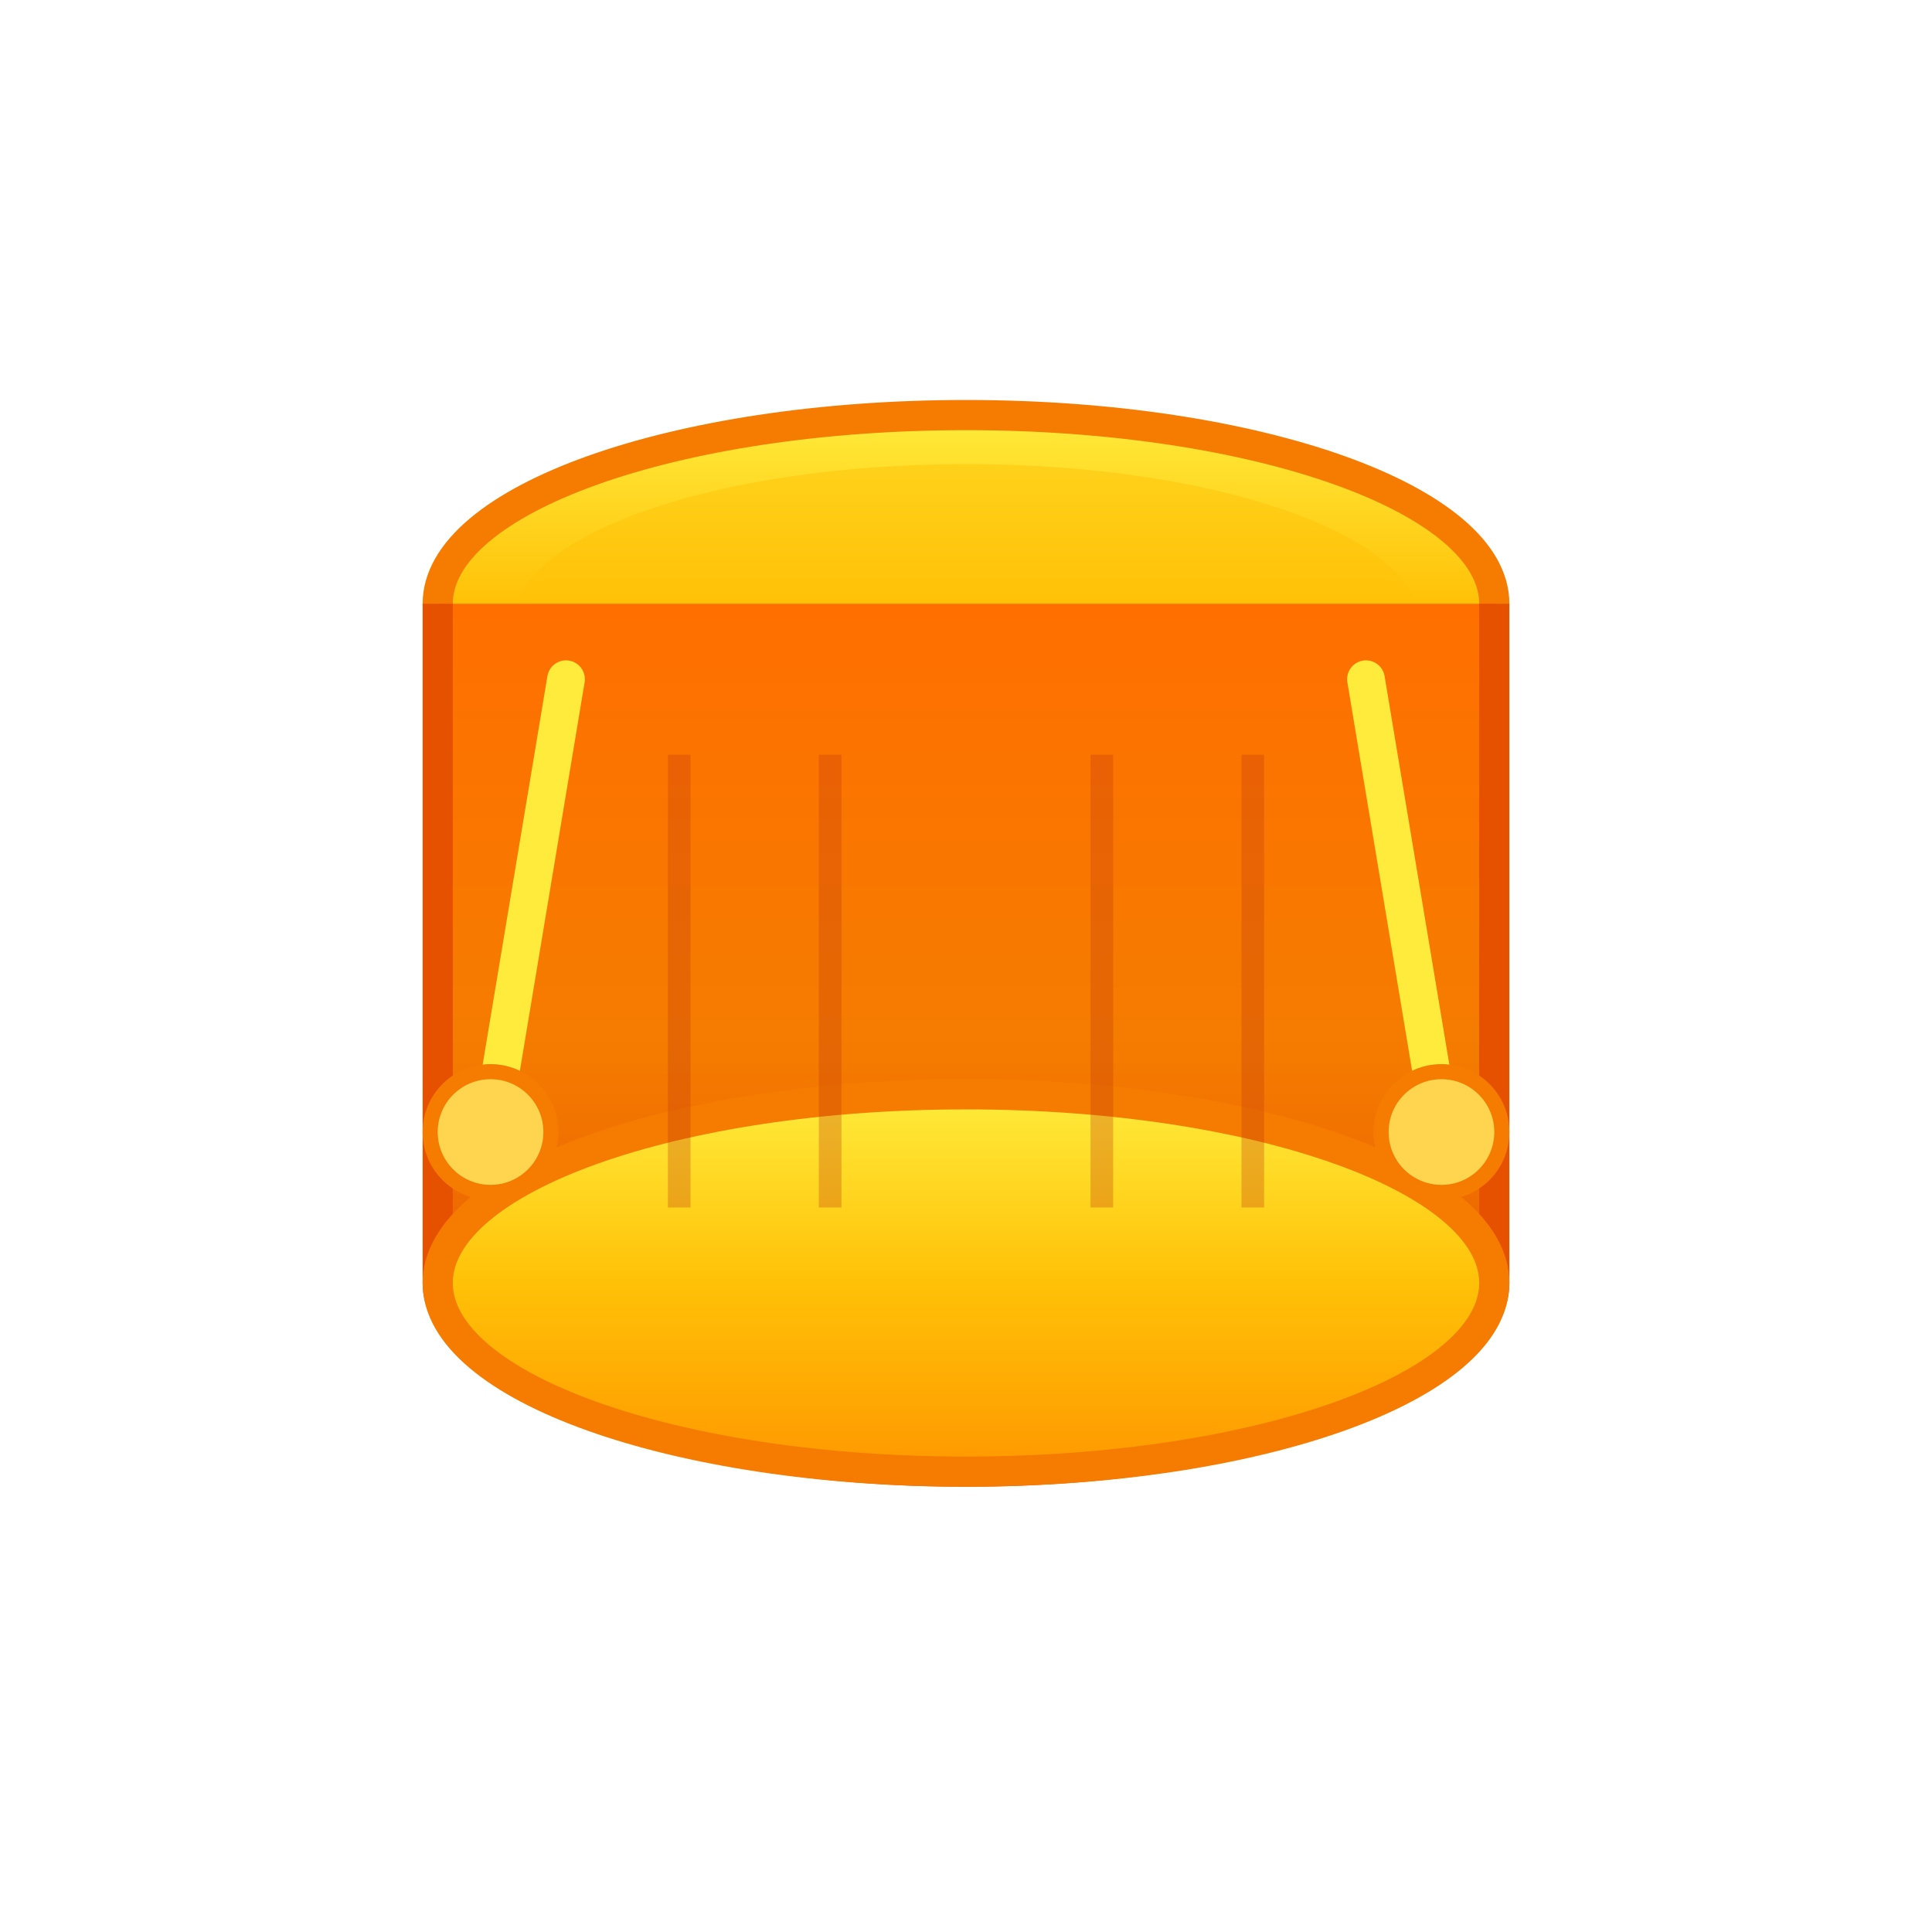
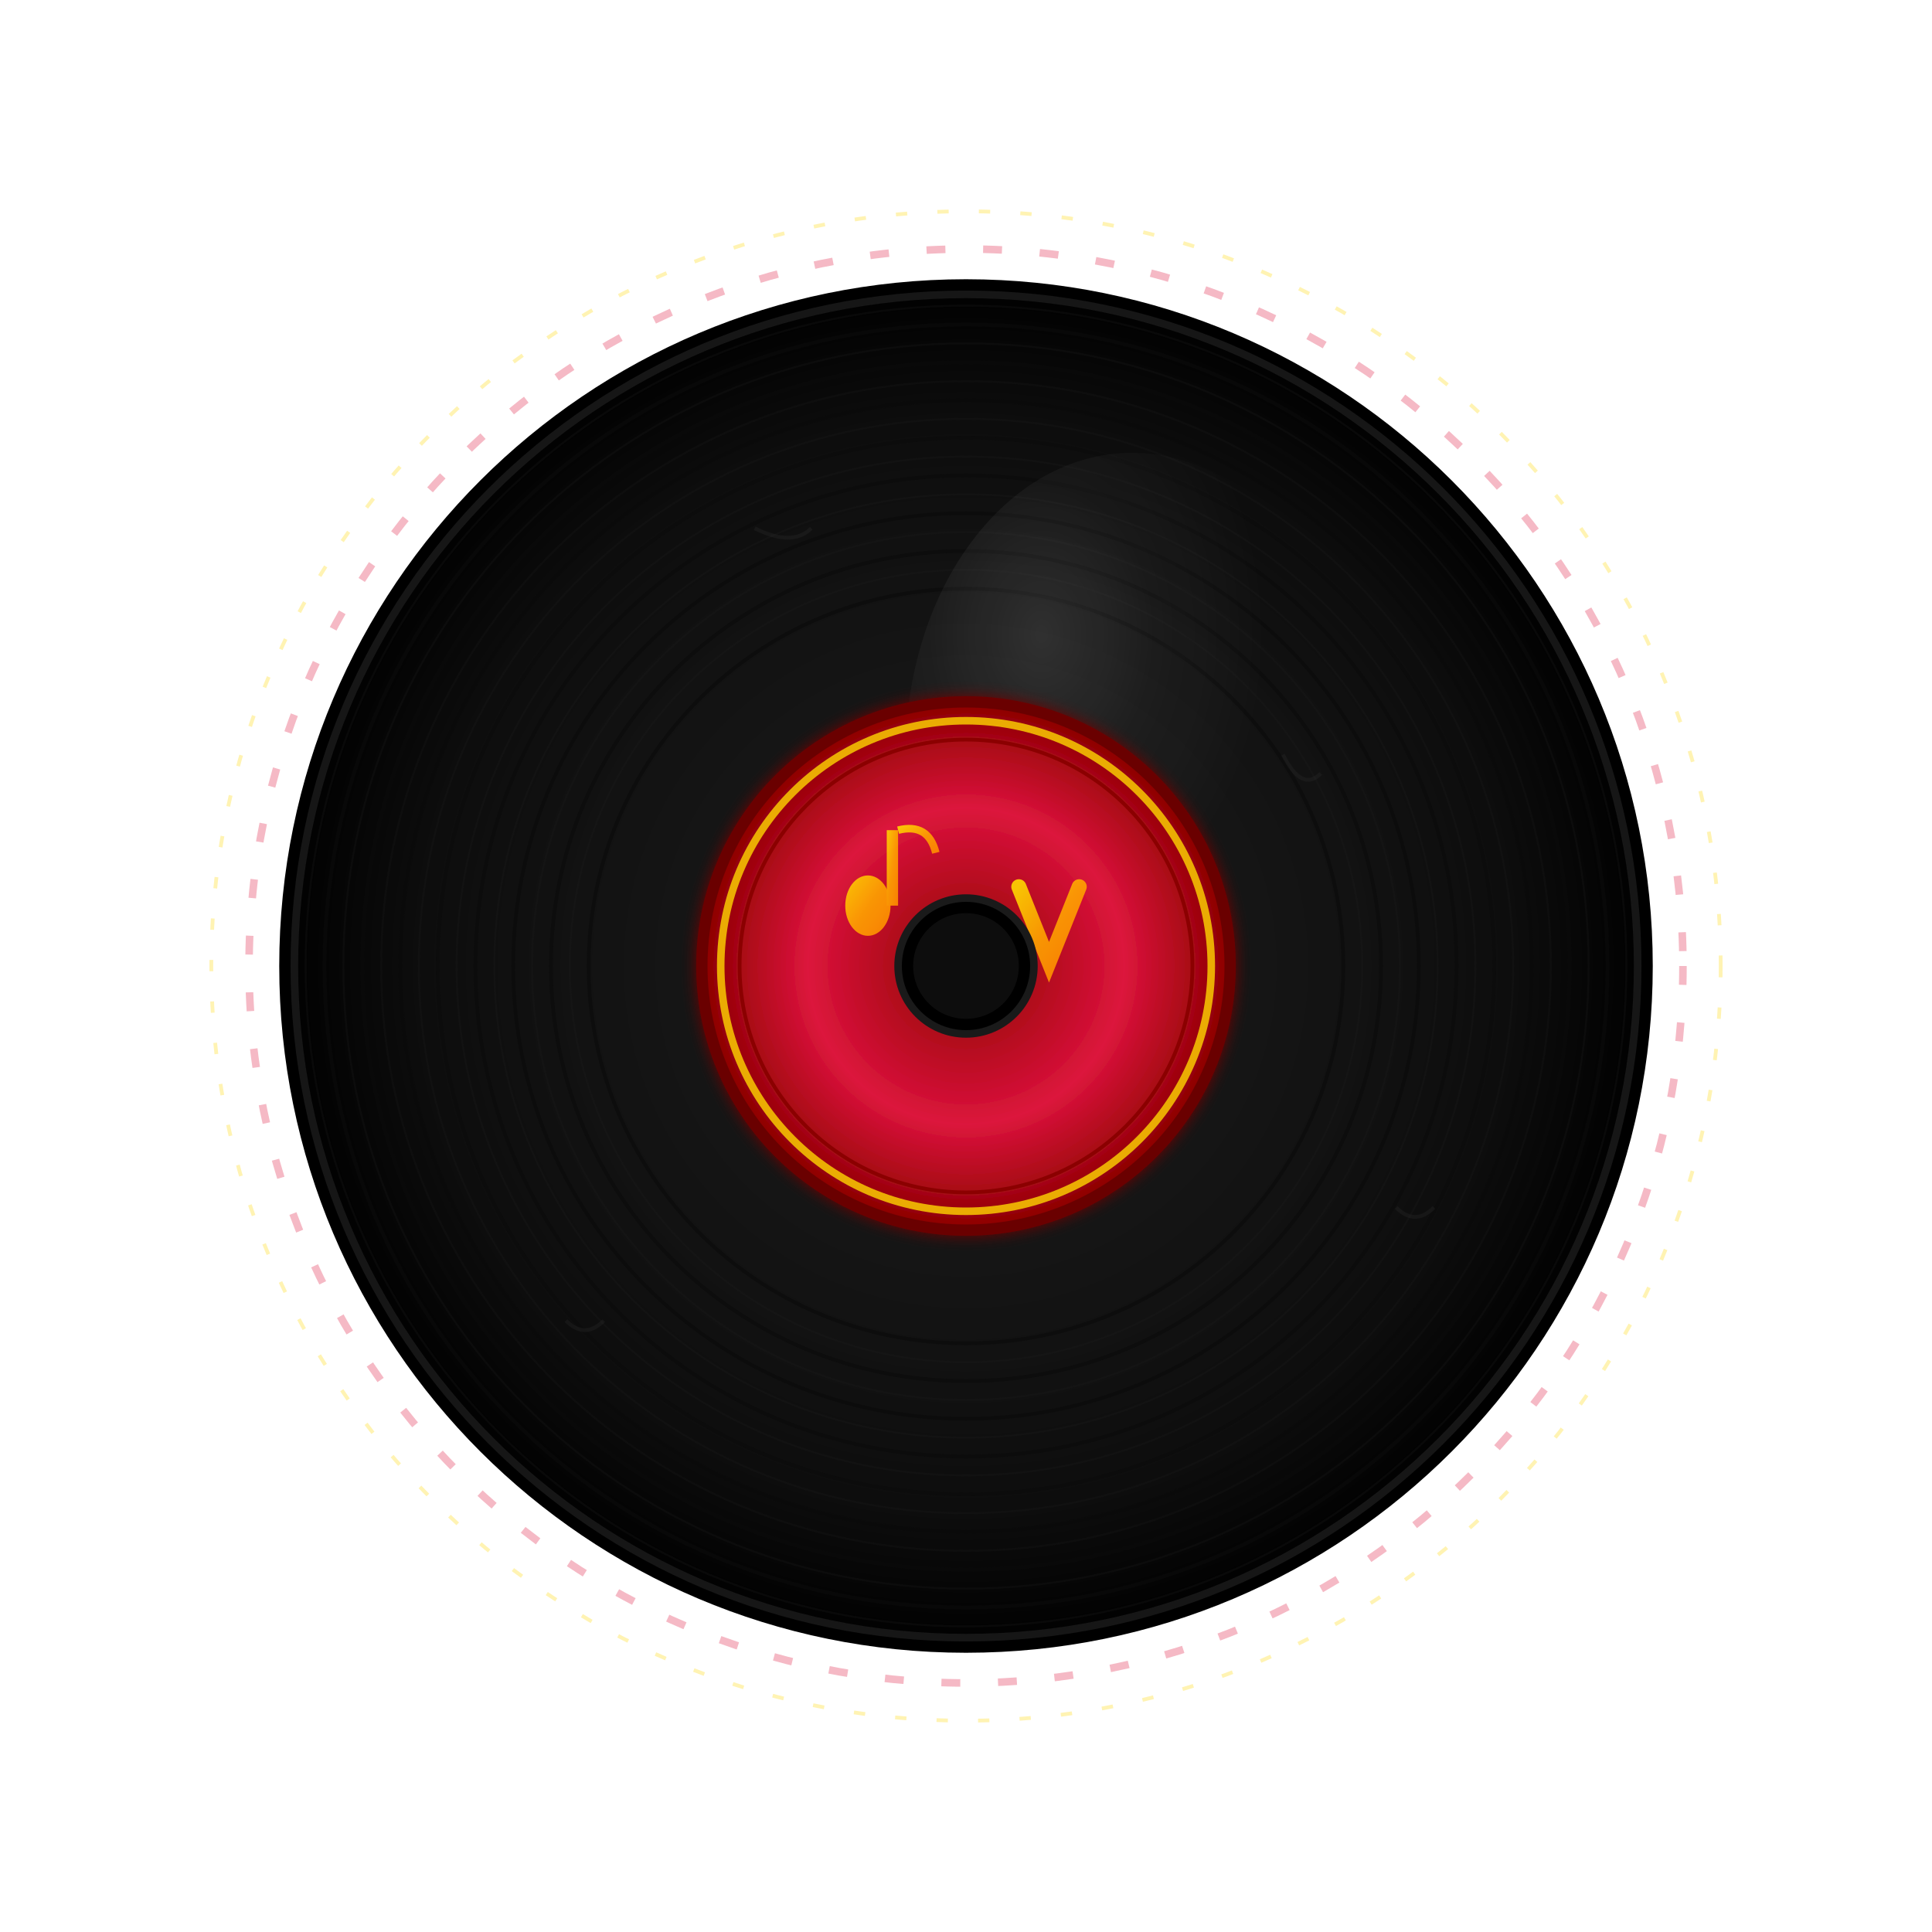
<svg xmlns="http://www.w3.org/2000/svg" viewBox="0 0 512 512">
  <defs>
-     <linearGradient id="g_drum_top" x1="0.5" y1="0" x2="0.5" y2="1">
-       <stop offset="0" stop-color="#FFEB3B" />
-       <stop offset="0.5" stop-color="#FFC107" />
-       <stop offset="1" stop-color="#FF9800" />
+     <radialGradient id="g_vinyl" cx="0.5" cy="0.5">
+       <stop offset="0" stop-color="#2C2C2C" />
+       <stop offset="0.2" stop-color="#1A1A1A" />
+       <stop offset="0.8" stop-color="#0D0D0D" />
+       <stop offset="1" stop-color="#000000" />
+     </radialGradient>
+     <radialGradient id="g_grooves" cx="0.5" cy="0.5">
+       <stop offset="0" stop-color="#1A1A1A" />
+       <stop offset="0.5" stop-color="#0D0D0D" />
+       <stop offset="1" stop-color="#000000" />
+     </radialGradient>
+     <radialGradient id="g_label" cx="0.5" cy="0.5">
+       <stop offset="0" stop-color="#8B0000" />
+       <stop offset="0.6" stop-color="#DC143C" />
+       <stop offset="1" stop-color="#8B0000" />
+     </radialGradient>
+     <linearGradient id="g_gold" x1="0" y1="0" x2="1" y2="1">
+       <stop offset="0" stop-color="#FFD700" />
+       <stop offset="0.5" stop-color="#FFA500" />
+       <stop offset="1" stop-color="#FF8C00" />
    </linearGradient>
-     <linearGradient id="g_drum_side" x1="0.5" y1="0" x2="0.5" y2="1">
-       <stop offset="0" stop-color="#FF6F00" />
-       <stop offset="0.5" stop-color="#F57C00" />
-       <stop offset="1" stop-color="#E65100" />
-     </linearGradient>
+     <radialGradient id="g_shine" cx="0.3" cy="0.3">
+       <stop offset="0" stop-color="#FFFFFF" stop-opacity="0.3" />
+       <stop offset="0.5" stop-color="#FFFFFF" stop-opacity="0.1" />
+       <stop offset="1" stop-color="#FFFFFF" stop-opacity="0" />
+     </radialGradient>
+     <filter id="glow_vinyl">
+       <feGaussianBlur stdDeviation="2" result="coloredBlur" />
+       <feMerge>
+         <feMergeNode in="coloredBlur" />
+         <feMergeNode in="SourceGraphic" />
+       </feMerge>
+     </filter>
  </defs>
-   <ellipse cx="256" cy="160" rx="140" ry="50" fill="url(#g_drum_top)" stroke="#F57C00" stroke-width="8" />
-   <ellipse cx="256" cy="165" rx="120" ry="42" fill="#FFC107" opacity="0.5" />
-   <path d="M116 160 L116 340 C116 365 176 390 256 390 C336 390 396 365 396 340 L396 160" fill="url(#g_drum_side)" stroke="#E65100" stroke-width="8" />
-   <ellipse cx="256" cy="340" rx="140" ry="50" fill="url(#g_drum_top)" stroke="#F57C00" stroke-width="8" />
-   <line x1="150" y1="180" x2="130" y2="300" stroke="#FFEB3B" stroke-width="10" stroke-linecap="round" />
-   <line x1="362" y1="180" x2="382" y2="300" stroke="#FFEB3B" stroke-width="10" stroke-linecap="round" />
-   <circle cx="130" cy="300" r="16" fill="#FFD54F" stroke="#F57C00" stroke-width="4" />
-   <circle cx="382" cy="300" r="16" fill="#FFD54F" stroke="#F57C00" stroke-width="4" />
-   <line x1="180" y1="200" x2="180" y2="320" stroke="#BF360C" stroke-width="6" opacity="0.3" />
-   <line x1="220" y1="200" x2="220" y2="320" stroke="#BF360C" stroke-width="6" opacity="0.3" />
-   <line x1="292" y1="200" x2="292" y2="320" stroke="#BF360C" stroke-width="6" opacity="0.3" />
-   <line x1="332" y1="200" x2="332" y2="320" stroke="#BF360C" stroke-width="6" opacity="0.3" />
+   <circle cx="256" cy="256" r="180" fill="url(#g_vinyl)" stroke="#000000" stroke-width="4" />
+   <g fill="none" stroke="#0A0A0A" stroke-width="1" opacity="0.6">
+     <circle cx="256" cy="256" r="170" />
+     <circle cx="256" cy="256" r="160" />
+     <circle cx="256" cy="256" r="150" />
+     <circle cx="256" cy="256" r="140" />
+     <circle cx="256" cy="256" r="130" />
+     <circle cx="256" cy="256" r="120" />
+     <circle cx="256" cy="256" r="110" />
+     <circle cx="256" cy="256" r="100" />
+   </g>
+   <g fill="none" stroke="#1A1A1A" stroke-width="0.5" opacity="0.3">
+     <circle cx="256" cy="256" r="175" />
+     <circle cx="256" cy="256" r="165" />
+     <circle cx="256" cy="256" r="155" />
+     <circle cx="256" cy="256" r="145" />
+     <circle cx="256" cy="256" r="135" />
+     <circle cx="256" cy="256" r="125" />
+     <circle cx="256" cy="256" r="115" />
+     <circle cx="256" cy="256" r="105" />
+   </g>
+   <ellipse cx="300" cy="200" rx="60" ry="80" fill="url(#g_shine)" opacity="0.4" />
+   <circle cx="256" cy="256" r="70" fill="url(#g_label)" stroke="#6B0000" stroke-width="3" filter="url(#glow_vinyl)" />
+   <circle cx="256" cy="256" r="65" fill="none" stroke="#FFD700" stroke-width="2" opacity="0.8" />
+   <circle cx="256" cy="256" r="60" fill="none" stroke="#8B0000" stroke-width="1" />
+   <g fill="url(#g_gold)" opacity="0.9">
+     <ellipse cx="230" cy="240" rx="6" ry="8" />
+     <rect x="235" y="220" width="3" height="20" />
+     <path d="M 238 220 Q 246 218 248 226" fill="none" stroke="url(#g_gold)" stroke-width="2" />
+     <path d="M 270 235 L 278 255 L 286 235" fill="none" stroke="url(#g_gold)" stroke-width="4" stroke-linecap="round" />
+     <line x1="225" y1="265" x2="290" y2="265" stroke="url(#g_gold)" stroke-width="2" />
+     <line x1="230" y1="272" x2="285" y2="272" stroke="url(#g_gold)" stroke-width="1.5" />
+   </g>
+   <circle cx="256" cy="256" r="18" fill="#000000" stroke="#1A1A1A" stroke-width="2" />
+   <circle cx="256" cy="256" r="14" fill="#0D0D0D" />
+   <circle cx="256" cy="256" r="178" fill="none" stroke="#2C2C2C" stroke-width="2" opacity="0.5" />
+   <g opacity="0.2">
+     <path d="M 200 140 Q 210 145 215 140" fill="none" stroke="#3A3A3A" stroke-width="1" />
+     <path d="M 340 200 Q 345 210 350 205" fill="none" stroke="#3A3A3A" stroke-width="1" />
+     <path d="M 380 320 Q 375 325 370 320" fill="none" stroke="#3A3A3A" stroke-width="1" />
+     <path d="M 150 350 Q 155 355 160 350" fill="none" stroke="#3A3A3A" stroke-width="1" />
+   </g>
+   <g opacity="0.3">
+     <circle cx="256" cy="256" r="190" fill="none" stroke="#DC143C" stroke-width="2" stroke-dasharray="5 10" />
+     <circle cx="256" cy="256" r="200" fill="none" stroke="#FFD700" stroke-width="1" stroke-dasharray="3 8" />
+   </g>
</svg>
